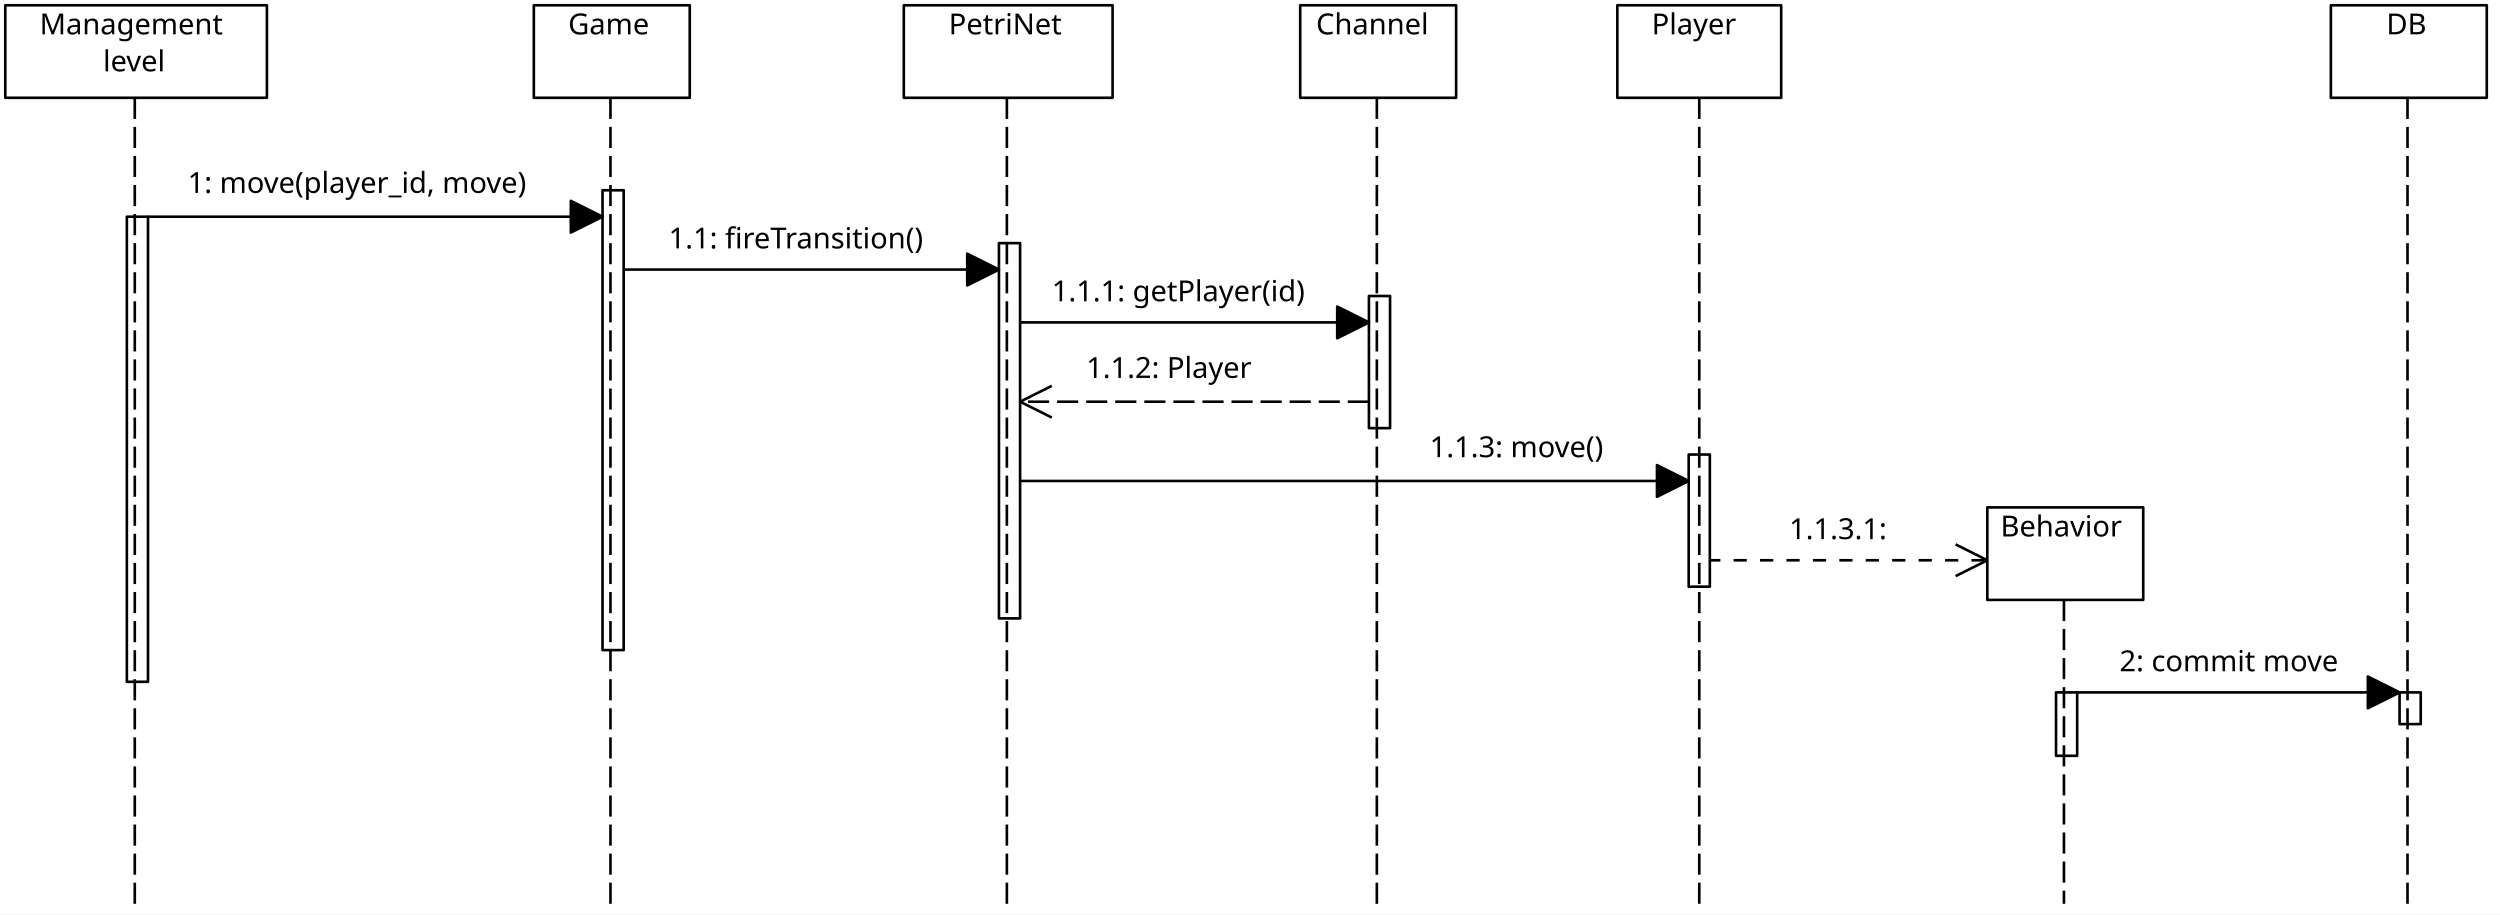
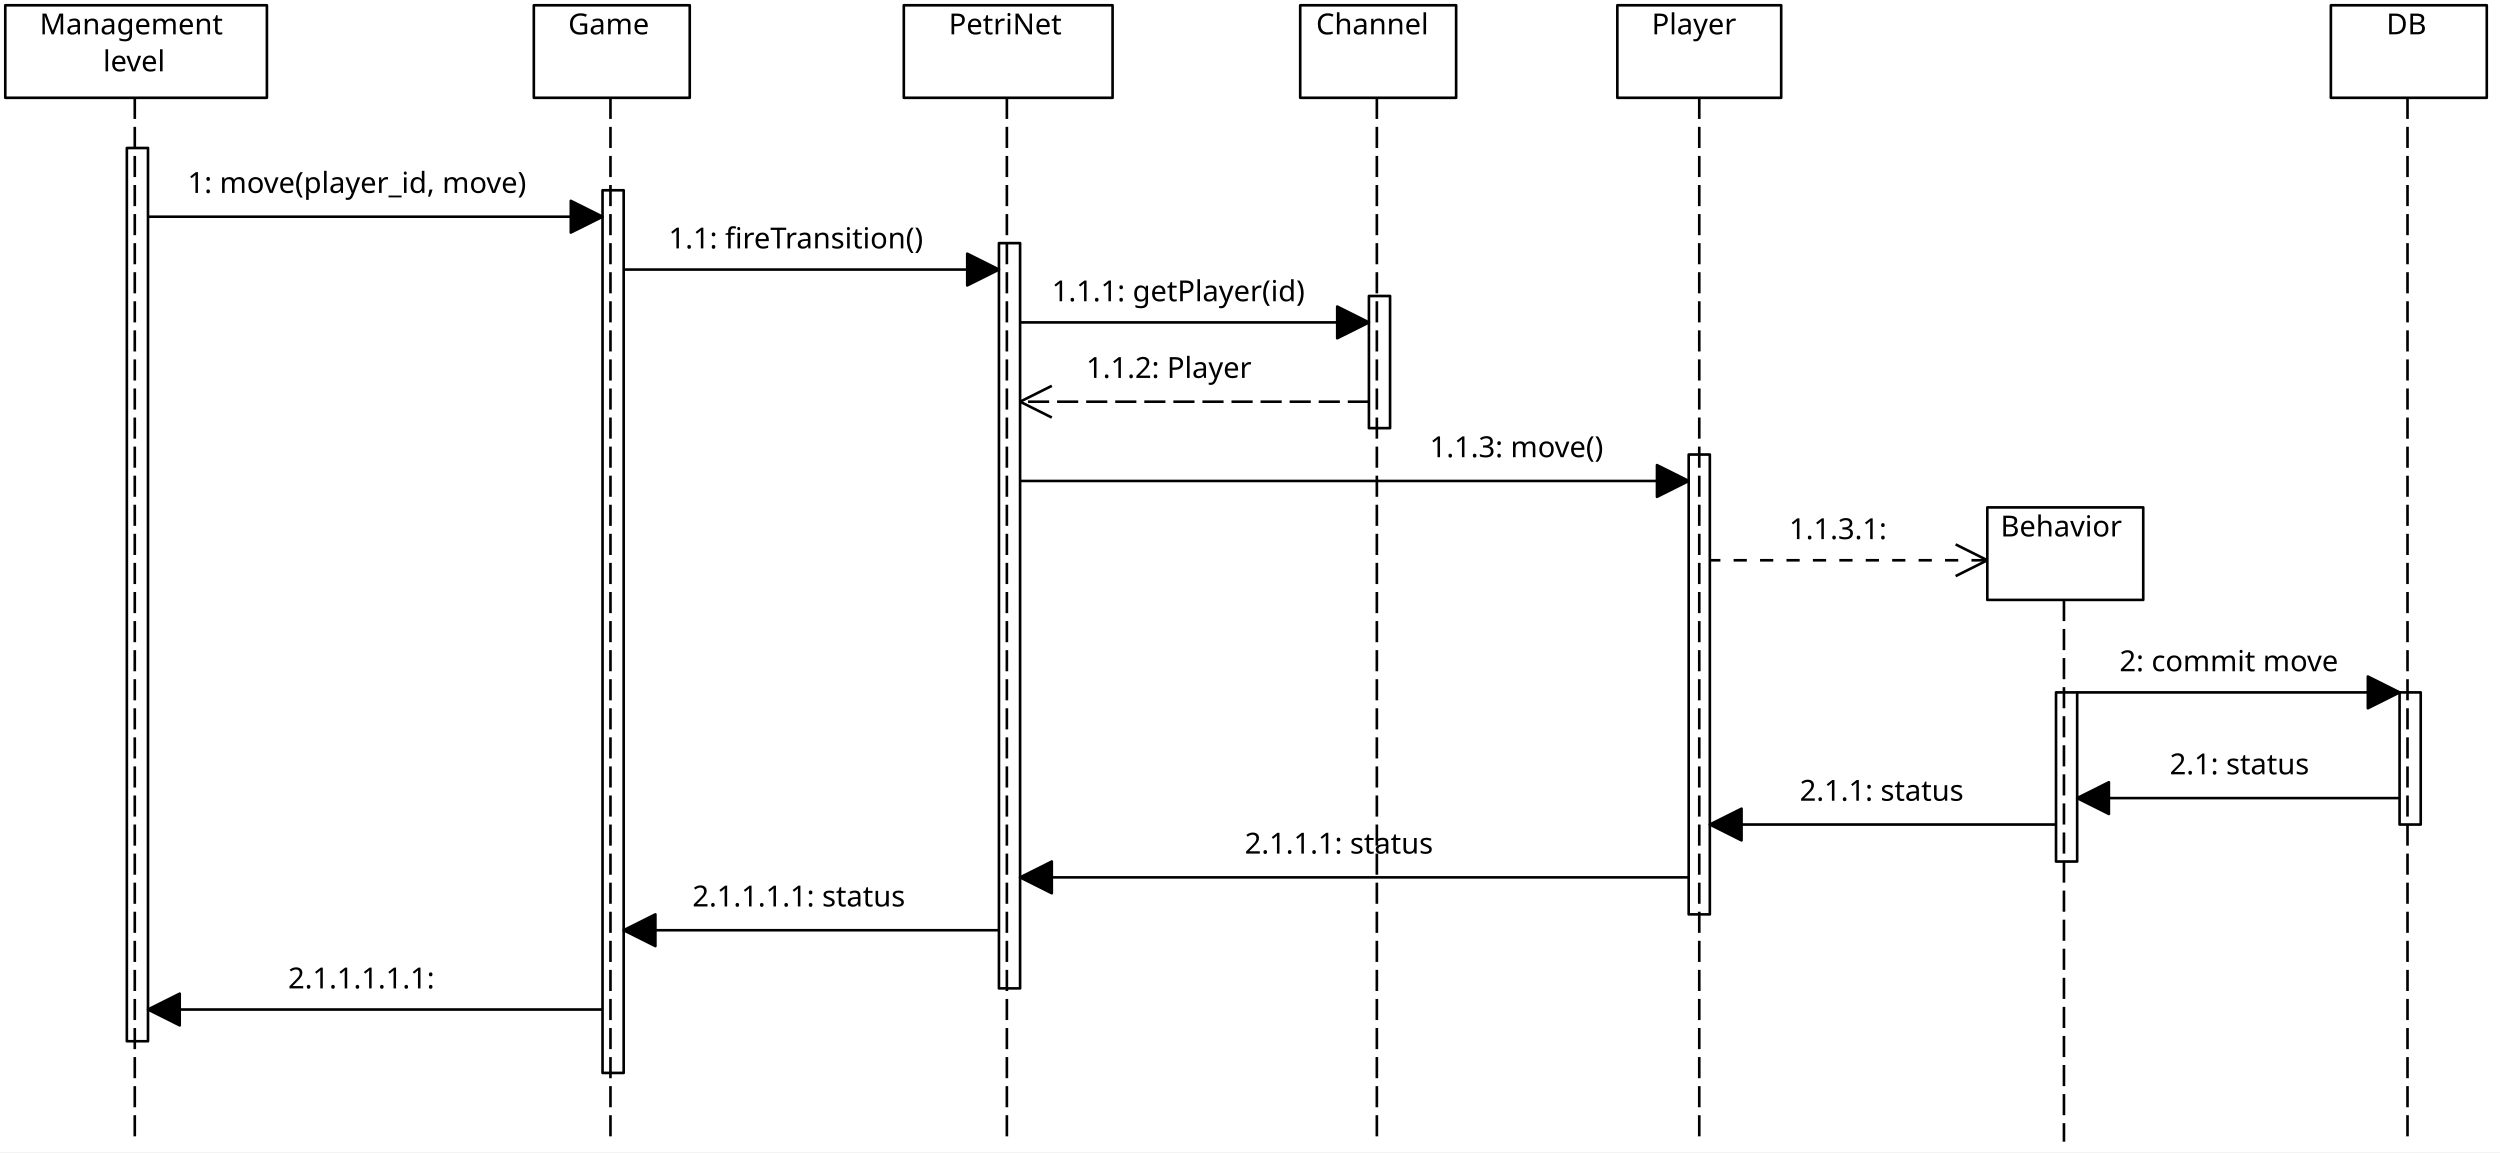
- <svg xmlns="http://www.w3.org/2000/svg" fill-opacity="0" color-rendering="auto" color-interpolation="auto" stroke="rgb(0,0,0)" text-rendering="auto" stroke-linecap="square" width="946" stroke-miterlimit="10" stroke-opacity="0" shape-rendering="auto" fill="rgb(0,0,0)" stroke-dasharray="none" font-weight="normal" stroke-width="1" height="346" font-family="'Dialog'" font-style="normal" stroke-linejoin="miter" font-size="12" stroke-dashoffset="0" image-rendering="auto">
+ <svg xmlns="http://www.w3.org/2000/svg" fill-opacity="0" color-rendering="auto" color-interpolation="auto" stroke="rgb(0,0,0)" text-rendering="auto" stroke-linecap="square" width="946" stroke-miterlimit="10" stroke-opacity="0" shape-rendering="auto" fill="rgb(0,0,0)" stroke-dasharray="none" font-weight="normal" stroke-width="1" height="436" font-family="'Dialog'" font-style="normal" stroke-linejoin="miter" font-size="12" stroke-dashoffset="0" image-rendering="auto">
  <defs id="genericDefs" />
  <g>
    <defs id="defs1">
      <clipPath clipPathUnits="userSpaceOnUse" id="clipPath1">
-         <path d="M-7 -7 L111 -7 L111 351 L-7 351 L-7 -7 Z" />
+         <path d="M-7 -7 L111 -7 L111 441 L-7 441 L-7 -7 Z" />
      </clipPath>
      <clipPath clipPathUnits="userSpaceOnUse" id="clipPath2">
-         <path d="M-7 -7 L71 -7 L71 351 L-7 351 L-7 -7 Z" />
+         <path d="M-7 -7 L71 -7 L71 441 L-7 441 L-7 -7 Z" />
      </clipPath>
      <clipPath clipPathUnits="userSpaceOnUse" id="clipPath3">
-         <path d="M-7 -7 L74 -7 L74 351 L-7 351 L-7 -7 Z" />
+         <path d="M-7 -7 L74 -7 L74 441 L-7 441 L-7 -7 Z" />
      </clipPath>
      <clipPath clipPathUnits="userSpaceOnUse" id="clipPath4">
-         <path d="M-7 -7 L19 -7 L19 187 L-7 187 L-7 -7 Z" />
+         <path d="M-7 -7 L19 -7 L19 349 L-7 349 L-7 -7 Z" />
      </clipPath>
      <clipPath clipPathUnits="userSpaceOnUse" id="clipPath5">
-         <path d="M-7 -7 L19 -7 L19 185 L-7 185 L-7 -7 Z" />
+         <path d="M-7 -7 L19 -7 L19 345 L-7 345 L-7 -7 Z" />
      </clipPath>
      <clipPath clipPathUnits="userSpaceOnUse" id="clipPath6">
-         <path d="M-7 -7 L91 -7 L91 351 L-7 351 L-7 -7 Z" />
+         <path d="M-7 -7 L91 -7 L91 441 L-7 441 L-7 -7 Z" />
      </clipPath>
      <clipPath clipPathUnits="userSpaceOnUse" id="clipPath7">
-         <path d="M-7 -7 L19 -7 L19 153 L-7 153 L-7 -7 Z" />
+         <path d="M-7 -7 L19 -7 L19 293 L-7 293 L-7 -7 Z" />
      </clipPath>
      <clipPath clipPathUnits="userSpaceOnUse" id="clipPath8">
        <path d="M-7 -7 L19 -7 L19 61 L-7 61 L-7 -7 Z" />
      </clipPath>
      <clipPath clipPathUnits="userSpaceOnUse" id="clipPath9">
-         <path d="M-7 -7 L71 -7 L71 161 L-7 161 L-7 -7 Z" />
+         <path d="M-7 -7 L19 -7 L19 185 L-7 185 L-7 -7 Z" />
      </clipPath>
      <clipPath clipPathUnits="userSpaceOnUse" id="clipPath10">
-         <path d="M-7 -7 L19 -7 L19 35 L-7 35 L-7 -7 Z" />
+         <path d="M-7 -7 L71 -7 L71 251 L-7 251 L-7 -7 Z" />
      </clipPath>
      <clipPath clipPathUnits="userSpaceOnUse" id="clipPath11">
-         <path d="M-7 -7 L19 -7 L19 23 L-7 23 L-7 -7 Z" />
+         <path d="M-7 -7 L19 -7 L19 75 L-7 75 L-7 -7 Z" />
      </clipPath>
      <clipPath clipPathUnits="userSpaceOnUse" id="clipPath12">
        <path d="M-60 -14 L120 -14 L120 28 L-60 28 L-60 -14 Z" />
      </clipPath>
      <clipPath clipPathUnits="userSpaceOnUse" id="clipPath13">
        <path d="M-63 -14 L126 -14 L126 28 L-63 28 L-63 -14 Z" />
      </clipPath>
      <clipPath clipPathUnits="userSpaceOnUse" id="clipPath14">
+         <path d="M-100 -28 L200 -28 L200 56 L-100 56 L-100 -28 Z" />
+       </clipPath>
+       <clipPath clipPathUnits="userSpaceOnUse" id="clipPath15">
        <path d="M-80 -14 L160 -14 L160 28 L-80 28 L-80 -14 Z" />
      </clipPath>
-       <clipPath clipPathUnits="userSpaceOnUse" id="clipPath15">
-         <path d="M-100 -28 L200 -28 L200 56 L-100 56 L-100 -28 Z" />
-       </clipPath>
      <clipPath clipPathUnits="userSpaceOnUse" id="clipPath16">
+         <path d="M0 0 L246 0 L246 104 L0 104 L0 0 Z" />
+       </clipPath>
+       <clipPath clipPathUnits="userSpaceOnUse" id="clipPath17">
        <path d="M0 0 L276 0 L276 104 L0 104 L0 0 Z" />
      </clipPath>
-       <clipPath clipPathUnits="userSpaceOnUse" id="clipPath17">
-         <path d="M0 0 L246 0 L246 104 L0 104 L0 0 Z" />
-       </clipPath>
      <clipPath clipPathUnits="userSpaceOnUse" id="clipPath18">
+         <path d="M0 0 L235 0 L235 104 L0 104 L0 0 Z" />
+       </clipPath>
+       <clipPath clipPathUnits="userSpaceOnUse" id="clipPath19">
+         <path d="M0 0 L226 0 L226 104 L0 104 L0 0 Z" />
+       </clipPath>
+       <clipPath clipPathUnits="userSpaceOnUse" id="clipPath20">
+         <path d="M0 0 L357 0 L357 104 L0 104 L0 0 Z" />
+       </clipPath>
+       <clipPath clipPathUnits="userSpaceOnUse" id="clipPath21">
        <path d="M0 0 L236 0 L236 104 L0 104 L0 0 Z" />
      </clipPath>
-       <clipPath clipPathUnits="userSpaceOnUse" id="clipPath19">
-         <path d="M0 0 L357 0 L357 104 L0 104 L0 0 Z" />
-       </clipPath>
-       <clipPath clipPathUnits="userSpaceOnUse" id="clipPath20">
+       <clipPath clipPathUnits="userSpaceOnUse" id="clipPath22">
        <path d="M0 0 L209 0 L209 104 L0 104 L0 0 Z" />
      </clipPath>
-       <clipPath clipPathUnits="userSpaceOnUse" id="clipPath21">
-         <path d="M0 0 L226 0 L226 104 L0 104 L0 0 Z" />
-       </clipPath>
-       <clipPath clipPathUnits="userSpaceOnUse" id="clipPath22">
+       <clipPath clipPathUnits="userSpaceOnUse" id="clipPath23">
        <path d="M-110 -14 L220 -14 L220 28 L-110 28 L-110 -14 Z" />
      </clipPath>
-       <clipPath clipPathUnits="userSpaceOnUse" id="clipPath23">
+       <clipPath clipPathUnits="userSpaceOnUse" id="clipPath24">
        <path d="M-66 -14 L132 -14 L132 28 L-66 28 L-66 -14 Z" />
      </clipPath>
-       <clipPath clipPathUnits="userSpaceOnUse" id="clipPath24">
+       <clipPath clipPathUnits="userSpaceOnUse" id="clipPath25">
        <path d="M-94 -14 L188 -14 L188 28 L-94 28 L-94 -14 Z" />
      </clipPath>
-       <clipPath clipPathUnits="userSpaceOnUse" id="clipPath25">
+       <clipPath clipPathUnits="userSpaceOnUse" id="clipPath26">
        <path d="M-90 -14 L180 -14 L180 28 L-90 28 L-90 -14 Z" />
      </clipPath>
-       <clipPath clipPathUnits="userSpaceOnUse" id="clipPath26">
+       <clipPath clipPathUnits="userSpaceOnUse" id="clipPath27">
        <path d="M-126 -14 L252 -14 L252 28 L-126 28 L-126 -14 Z" />
      </clipPath>
-       <clipPath clipPathUnits="userSpaceOnUse" id="clipPath27">
+       <clipPath clipPathUnits="userSpaceOnUse" id="clipPath28">
        <path d="M-162 -14 L324 -14 L324 28 L-162 28 L-162 -14 Z" />
+       </clipPath>
+       <clipPath clipPathUnits="userSpaceOnUse" id="clipPath29">
+         <path d="M-100 -14 L200 -14 L200 28 L-100 28 L-100 -14 Z" />
+       </clipPath>
+       <clipPath clipPathUnits="userSpaceOnUse" id="clipPath30">
+         <path d="M-78 -14 L156 -14 L156 28 L-78 28 L-78 -14 Z" />
+       </clipPath>
+       <clipPath clipPathUnits="userSpaceOnUse" id="clipPath31">
+         <path d="M-89 -14 L178 -14 L178 28 L-89 28 L-89 -14 Z" />
+       </clipPath>
+       <clipPath clipPathUnits="userSpaceOnUse" id="clipPath32">
+         <path d="M-87 -14 L174 -14 L174 28 L-87 28 L-87 -14 Z" />
      </clipPath>
    </defs>
    <g fill="white" text-rendering="geometricPrecision" fill-opacity="1" stroke-opacity="1" stroke="white">
-       <rect x="0" width="946" height="346" y="0" stroke="none" />
+       <rect x="0" width="946" height="436" y="0" stroke="none" />
    </g>
    <g font-size="11" stroke-linecap="butt" transform="translate(2,2)" fill-opacity="1" fill="black" text-rendering="geometricPrecision" font-family="sans-serif" stroke-linejoin="round" stroke="black" stroke-opacity="1" stroke-miterlimit="0">
      <rect fill="none" x="0" width="99" height="35" y="0" clip-path="url(#clipPath1)" />
-       <line clip-path="url(#clipPath1)" fill="none" x1="49" x2="49" y1="35" stroke-linejoin="bevel" y2="340" stroke-dasharray="8,3" />
+       <line clip-path="url(#clipPath1)" fill="none" x1="49" x2="49" y1="35" stroke-linejoin="bevel" y2="430" stroke-dasharray="8,3" />
    </g>
    <g font-size="11" stroke-linecap="butt" transform="translate(202,2)" fill-opacity="1" fill="black" text-rendering="geometricPrecision" font-family="sans-serif" stroke-linejoin="round" stroke="black" stroke-opacity="1" stroke-miterlimit="0">
      <rect fill="none" x="0" width="59" height="35" y="0" clip-path="url(#clipPath2)" />
-       <line clip-path="url(#clipPath2)" fill="none" x1="29" x2="29" y1="35" stroke-linejoin="bevel" y2="340" stroke-dasharray="8,3" />
+       <line clip-path="url(#clipPath2)" fill="none" x1="29" x2="29" y1="35" stroke-linejoin="bevel" y2="430" stroke-dasharray="8,3" />
    </g>
    <g font-size="11" stroke-linecap="butt" transform="translate(612,2)" fill-opacity="1" fill="black" text-rendering="geometricPrecision" font-family="sans-serif" stroke-linejoin="round" stroke="black" stroke-opacity="1" stroke-miterlimit="0">
      <rect fill="none" x="0" width="62" height="35" y="0" clip-path="url(#clipPath3)" />
-       <line clip-path="url(#clipPath3)" fill="none" x1="31" x2="31" y1="35" stroke-linejoin="bevel" y2="340" stroke-dasharray="8,3" />
-     </g>
-     <g font-size="11" stroke-linecap="butt" transform="translate(48,82)" fill-opacity="1" fill="black" text-rendering="geometricPrecision" font-family="sans-serif" stroke-linejoin="round" stroke="black" stroke-opacity="1" stroke-miterlimit="0">
-       <rect fill="none" x="0" width="8" height="176" y="0" clip-path="url(#clipPath4)" />
+       <line clip-path="url(#clipPath3)" fill="none" x1="31" x2="31" y1="35" stroke-linejoin="bevel" y2="430" stroke-dasharray="8,3" />
+     </g>
+     <g font-size="11" stroke-linecap="butt" transform="translate(48,56)" fill-opacity="1" fill="black" text-rendering="geometricPrecision" font-family="sans-serif" stroke-linejoin="round" stroke="black" stroke-opacity="1" stroke-miterlimit="0">
+       <rect fill="none" x="0" width="8" height="338" y="0" clip-path="url(#clipPath4)" />
    </g>
    <g font-size="11" stroke-linecap="butt" transform="translate(228,72)" fill-opacity="1" fill="black" text-rendering="geometricPrecision" font-family="sans-serif" stroke-linejoin="round" stroke="black" stroke-opacity="1" stroke-miterlimit="0">
-       <rect fill="none" x="0" width="8" height="174" y="0" clip-path="url(#clipPath5)" />
+       <rect fill="none" x="0" width="8" height="334" y="0" clip-path="url(#clipPath5)" />
    </g>
    <g font-size="11" stroke-linecap="butt" transform="translate(342,2)" fill-opacity="1" fill="black" text-rendering="geometricPrecision" font-family="sans-serif" stroke-linejoin="round" stroke="black" stroke-opacity="1" stroke-miterlimit="0">
      <rect fill="none" x="0" width="79" height="35" y="0" clip-path="url(#clipPath6)" />
-       <line clip-path="url(#clipPath6)" fill="none" x1="39" x2="39" y1="35" stroke-linejoin="bevel" y2="340" stroke-dasharray="8,3" />
+       <line clip-path="url(#clipPath6)" fill="none" x1="39" x2="39" y1="35" stroke-linejoin="bevel" y2="430" stroke-dasharray="8,3" />
    </g>
    <g font-size="11" stroke-linecap="butt" transform="translate(492,2)" fill-opacity="1" fill="black" text-rendering="geometricPrecision" font-family="sans-serif" stroke-linejoin="round" stroke="black" stroke-opacity="1" stroke-miterlimit="0">
      <rect fill="none" x="0" width="59" height="35" y="0" clip-path="url(#clipPath2)" />
-       <line clip-path="url(#clipPath2)" fill="none" x1="29" x2="29" y1="35" stroke-linejoin="bevel" y2="340" stroke-dasharray="8,3" />
+       <line clip-path="url(#clipPath2)" fill="none" x1="29" x2="29" y1="35" stroke-linejoin="bevel" y2="430" stroke-dasharray="8,3" />
    </g>
    <g font-size="11" stroke-linecap="butt" transform="translate(378,92)" fill-opacity="1" fill="black" text-rendering="geometricPrecision" font-family="sans-serif" stroke-linejoin="round" stroke="black" stroke-opacity="1" stroke-miterlimit="0">
-       <rect fill="none" x="0" width="8" height="142" y="0" clip-path="url(#clipPath7)" />
+       <rect fill="none" x="0" width="8" height="282" y="0" clip-path="url(#clipPath7)" />
    </g>
    <g font-size="11" stroke-linecap="butt" transform="translate(518,112)" fill-opacity="1" fill="black" text-rendering="geometricPrecision" font-family="sans-serif" stroke-linejoin="round" stroke="black" stroke-opacity="1" stroke-miterlimit="0">
      <rect fill="none" x="0" width="8" height="50" y="0" clip-path="url(#clipPath8)" />
    </g>
    <g font-size="11" stroke-linecap="butt" transform="translate(639,172)" fill-opacity="1" fill="black" text-rendering="geometricPrecision" font-family="sans-serif" stroke-linejoin="round" stroke="black" stroke-opacity="1" stroke-miterlimit="0">
-       <rect fill="none" x="0" width="8" height="50" y="0" clip-path="url(#clipPath8)" />
+       <rect fill="none" x="0" width="8" height="174" y="0" clip-path="url(#clipPath9)" />
    </g>
    <g font-size="11" stroke-linecap="butt" transform="translate(882,2)" fill-opacity="1" fill="black" text-rendering="geometricPrecision" font-family="sans-serif" stroke-linejoin="round" stroke="black" stroke-opacity="1" stroke-miterlimit="0">
      <rect fill="none" x="0" width="59" height="35" y="0" clip-path="url(#clipPath2)" />
-       <line clip-path="url(#clipPath2)" fill="none" x1="29" x2="29" y1="35" stroke-linejoin="bevel" y2="340" stroke-dasharray="8,3" />
+       <line clip-path="url(#clipPath2)" fill="none" x1="29" x2="29" y1="35" stroke-linejoin="bevel" y2="430" stroke-dasharray="8,3" />
    </g>
    <g font-size="11" stroke-linecap="butt" transform="translate(752,192)" fill-opacity="1" fill="black" text-rendering="geometricPrecision" font-family="sans-serif" stroke-linejoin="round" stroke="black" stroke-opacity="1" stroke-miterlimit="0">
-       <rect fill="none" x="0" width="59" height="35" y="0" clip-path="url(#clipPath9)" />
-       <line clip-path="url(#clipPath9)" fill="none" x1="29" x2="29" y1="35" stroke-linejoin="bevel" y2="150" stroke-dasharray="8,3" />
+       <rect fill="none" x="0" width="59" height="35" y="0" clip-path="url(#clipPath10)" />
+       <line clip-path="url(#clipPath10)" fill="none" x1="29" x2="29" y1="35" stroke-linejoin="bevel" y2="240" stroke-dasharray="8,3" />
    </g>
    <g font-size="11" stroke-linecap="butt" transform="translate(778,262)" fill-opacity="1" fill="black" text-rendering="geometricPrecision" font-family="sans-serif" stroke-linejoin="round" stroke="black" stroke-opacity="1" stroke-miterlimit="0">
-       <rect fill="none" x="0" width="8" height="24" y="0" clip-path="url(#clipPath10)" />
+       <rect fill="none" x="0" width="8" height="64" y="0" clip-path="url(#clipPath11)" />
    </g>
    <g font-size="11" stroke-linecap="butt" transform="translate(908,262)" fill-opacity="1" fill="black" text-rendering="geometricPrecision" font-family="sans-serif" stroke-linejoin="round" stroke="black" stroke-opacity="1" stroke-miterlimit="0">
-       <rect fill="none" x="0" width="8" height="12" y="0" clip-path="url(#clipPath11)" />
+       <rect fill="none" x="0" width="8" height="50" y="0" clip-path="url(#clipPath8)" />
+     </g>
+     <g font-size="11" transform="translate(492,2)" fill-opacity="1" fill="black" text-rendering="geometricPrecision" font-family="sans-serif" stroke="black" stroke-opacity="1">
+       <text x="6" xml:space="preserve" y="11" clip-path="url(#clipPath12)" stroke="none">Channel</text>
+     </g>
+     <g font-size="11" transform="translate(612,2)" fill-opacity="1" fill="black" text-rendering="geometricPrecision" font-family="sans-serif" stroke="black" stroke-opacity="1">
+       <text x="13" xml:space="preserve" y="11" clip-path="url(#clipPath13)" stroke="none">Player</text>
    </g>
    <g font-size="11" transform="translate(882,2)" fill-opacity="1" fill="black" text-rendering="geometricPrecision" font-family="sans-serif" stroke="black" stroke-opacity="1">
      <text x="21" xml:space="preserve" y="11" clip-path="url(#clipPath12)" stroke="none">DB</text>
    </g>
    <g font-size="11" transform="translate(752,192)" fill-opacity="1" fill="black" text-rendering="geometricPrecision" font-family="sans-serif" stroke="black" stroke-opacity="1">
      <text x="5" xml:space="preserve" y="11" clip-path="url(#clipPath12)" stroke="none">Behavior</text>
    </g>
-     <g font-size="11" transform="translate(612,2)" fill-opacity="1" fill="black" text-rendering="geometricPrecision" font-family="sans-serif" stroke="black" stroke-opacity="1">
-       <text x="13" xml:space="preserve" y="11" clip-path="url(#clipPath13)" stroke="none">Player</text>
-     </g>
-     <g font-size="11" transform="translate(492,2)" fill-opacity="1" fill="black" text-rendering="geometricPrecision" font-family="sans-serif" stroke="black" stroke-opacity="1">
-       <text x="6" xml:space="preserve" y="11" clip-path="url(#clipPath12)" stroke="none">Channel</text>
-     </g>
-     <g font-size="11" transform="translate(342,2)" fill-opacity="1" fill="black" text-rendering="geometricPrecision" font-family="sans-serif" stroke="black" stroke-opacity="1">
-       <text x="17" xml:space="preserve" y="11" clip-path="url(#clipPath14)" stroke="none">PetriNet</text>
+     <g font-size="11" transform="translate(2,2)" fill-opacity="1" fill="black" text-rendering="geometricPrecision" font-family="sans-serif" stroke="black" stroke-opacity="1">
+       <text x="13" xml:space="preserve" y="11" clip-path="url(#clipPath14)" stroke="none">Management</text>
+       <text x="37" xml:space="preserve" y="25" clip-path="url(#clipPath14)" stroke="none">level</text>
    </g>
    <g font-size="11" transform="translate(202,2)" fill-opacity="1" fill="black" text-rendering="geometricPrecision" font-family="sans-serif" stroke="black" stroke-opacity="1">
      <text x="13" xml:space="preserve" y="11" clip-path="url(#clipPath12)" stroke="none">Game</text>
    </g>
-     <g font-size="11" transform="translate(2,2)" fill-opacity="1" fill="black" text-rendering="geometricPrecision" font-family="sans-serif" stroke="black" stroke-opacity="1">
-       <text x="13" xml:space="preserve" y="11" clip-path="url(#clipPath15)" stroke="none">Management</text>
-       <text x="37" xml:space="preserve" y="25" clip-path="url(#clipPath15)" stroke="none">level</text>
+     <g font-size="11" transform="translate(342,2)" fill-opacity="1" fill="black" text-rendering="geometricPrecision" font-family="sans-serif" stroke="black" stroke-opacity="1">
+       <text x="17" xml:space="preserve" y="11" clip-path="url(#clipPath15)" stroke="none">PetriNet</text>
+     </g>
+     <g font-size="11" stroke-linecap="butt" transform="translate(186,302)" fill-opacity="1" fill="black" text-rendering="geometricPrecision" font-family="sans-serif" stroke-linejoin="round" stroke="black" stroke-opacity="1">
+       <line y2="50" fill="none" x1="192" clip-path="url(#clipPath16)" x2="50" y1="50" />
+       <polygon points=" 50 50 62 56 62 44" clip-path="url(#clipPath16)" stroke="none" />
+       <polygon fill="none" points=" 50 50 62 56 62 44" clip-path="url(#clipPath16)" />
+     </g>
+     <g font-size="11" stroke-linecap="butt" transform="translate(6,332)" fill-opacity="1" fill="black" text-rendering="geometricPrecision" font-family="sans-serif" stroke-linejoin="round" stroke="black" stroke-opacity="1">
+       <line y2="50" fill="none" x1="222" clip-path="url(#clipPath17)" x2="50" y1="50" />
+       <polygon points=" 50 50 62 56 62 44" clip-path="url(#clipPath17)" stroke="none" />
+       <polygon fill="none" points=" 50 50 62 56 62 44" clip-path="url(#clipPath17)" />
+     </g>
+     <g font-size="11" stroke-linecap="butt" transform="translate(597,262)" fill-opacity="1" fill="black" text-rendering="geometricPrecision" font-family="sans-serif" stroke-linejoin="round" stroke="black" stroke-opacity="1">
+       <line y2="50" fill="none" x1="181" clip-path="url(#clipPath18)" x2="50" y1="50" />
+       <polygon points=" 50 50 62 56 62 44" clip-path="url(#clipPath18)" stroke="none" />
+       <polygon fill="none" points=" 50 50 62 56 62 44" clip-path="url(#clipPath18)" />
+     </g>
+     <g font-size="11" stroke-linecap="butt" transform="translate(736,252)" fill-opacity="1" fill="black" text-rendering="geometricPrecision" font-family="sans-serif" stroke-linejoin="round" stroke="black" stroke-opacity="1">
+       <line y2="50" fill="none" x1="172" clip-path="url(#clipPath19)" x2="50" y1="50" />
+       <polygon points=" 50 50 62 56 62 44" clip-path="url(#clipPath19)" stroke="none" />
+       <polygon fill="none" points=" 50 50 62 56 62 44" clip-path="url(#clipPath19)" />
+     </g>
+     <g font-size="11" stroke-linecap="butt" transform="translate(336,282)" fill-opacity="1" fill="black" text-rendering="geometricPrecision" font-family="sans-serif" stroke-linejoin="round" stroke="black" stroke-opacity="1">
+       <line y2="50" fill="none" x1="303" clip-path="url(#clipPath20)" x2="50" y1="50" />
+       <polygon points=" 50 50 62 56 62 44" clip-path="url(#clipPath20)" stroke="none" />
+       <polygon fill="none" points=" 50 50 62 56 62 44" clip-path="url(#clipPath20)" />
    </g>
    <g font-size="11" stroke-linecap="butt" transform="translate(6,32)" fill-opacity="1" fill="black" text-rendering="geometricPrecision" font-family="sans-serif" stroke-linejoin="round" stroke="black" stroke-opacity="1">
-       <line y2="50" fill="none" x1="50" clip-path="url(#clipPath16)" x2="222" y1="50" />
-       <polygon points=" 222 50 210 44 210 56" clip-path="url(#clipPath16)" stroke="none" />
-       <polygon fill="none" points=" 222 50 210 44 210 56" clip-path="url(#clipPath16)" />
+       <line y2="50" fill="none" x1="50" clip-path="url(#clipPath17)" x2="222" y1="50" />
+       <polygon points=" 222 50 210 44 210 56" clip-path="url(#clipPath17)" stroke="none" />
+       <polygon fill="none" points=" 222 50 210 44 210 56" clip-path="url(#clipPath17)" />
    </g>
    <g font-size="11" stroke-linecap="butt" transform="translate(186,52)" fill-opacity="1" fill="black" text-rendering="geometricPrecision" font-family="sans-serif" stroke-linejoin="round" stroke="black" stroke-opacity="1">
-       <line y2="50" fill="none" x1="50" clip-path="url(#clipPath17)" x2="192" y1="50" />
-       <polygon points=" 192 50 180 44 180 56" clip-path="url(#clipPath17)" stroke="none" />
-       <polygon fill="none" points=" 192 50 180 44 180 56" clip-path="url(#clipPath17)" />
+       <line y2="50" fill="none" x1="50" clip-path="url(#clipPath16)" x2="192" y1="50" />
+       <polygon points=" 192 50 180 44 180 56" clip-path="url(#clipPath16)" stroke="none" />
+       <polygon fill="none" points=" 192 50 180 44 180 56" clip-path="url(#clipPath16)" />
    </g>
    <g font-size="11" stroke-linecap="butt" transform="translate(336,72)" fill-opacity="1" fill="black" text-rendering="geometricPrecision" font-family="sans-serif" stroke-linejoin="round" stroke="black" stroke-opacity="1">
-       <line y2="50" fill="none" x1="50" clip-path="url(#clipPath18)" x2="182" y1="50" />
-       <polygon points=" 182 50 170 44 170 56" clip-path="url(#clipPath18)" stroke="none" />
-       <polygon fill="none" points=" 182 50 170 44 170 56" clip-path="url(#clipPath18)" />
+       <line y2="50" fill="none" x1="50" clip-path="url(#clipPath21)" x2="182" y1="50" />
+       <polygon points=" 182 50 170 44 170 56" clip-path="url(#clipPath21)" stroke="none" />
+       <polygon fill="none" points=" 182 50 170 44 170 56" clip-path="url(#clipPath21)" />
    </g>
    <g font-size="11" stroke-linecap="butt" transform="translate(336,102)" fill-opacity="1" fill="black" text-rendering="geometricPrecision" font-family="sans-serif" stroke-linejoin="round" stroke-dasharray="8,3" stroke="black" stroke-opacity="1" stroke-miterlimit="0">
-       <line y2="50" fill="none" x1="182" clip-path="url(#clipPath18)" x2="50" y1="50" />
-       <line clip-path="url(#clipPath18)" fill="none" x1="50" x2="62" y1="50" y2="56" stroke-dasharray="none" stroke-miterlimit="10" />
-       <line clip-path="url(#clipPath18)" fill="none" x1="50" x2="62" y1="50" y2="44" stroke-dasharray="none" stroke-miterlimit="10" />
+       <line y2="50" fill="none" x1="182" clip-path="url(#clipPath21)" x2="50" y1="50" />
+       <line clip-path="url(#clipPath21)" fill="none" x1="50" x2="62" y1="50" y2="56" stroke-dasharray="none" stroke-miterlimit="10" />
+       <line clip-path="url(#clipPath21)" fill="none" x1="50" x2="62" y1="50" y2="44" stroke-dasharray="none" stroke-miterlimit="10" />
    </g>
    <g font-size="11" stroke-linecap="butt" transform="translate(336,132)" fill-opacity="1" fill="black" text-rendering="geometricPrecision" font-family="sans-serif" stroke-linejoin="round" stroke="black" stroke-opacity="1">
-       <line y2="50" fill="none" x1="50" clip-path="url(#clipPath19)" x2="303" y1="50" />
-       <polygon points=" 303 50 291 44 291 56" clip-path="url(#clipPath19)" stroke="none" />
-       <polygon fill="none" points=" 303 50 291 44 291 56" clip-path="url(#clipPath19)" />
+       <line y2="50" fill="none" x1="50" clip-path="url(#clipPath20)" x2="303" y1="50" />
+       <polygon points=" 303 50 291 44 291 56" clip-path="url(#clipPath20)" stroke="none" />
+       <polygon fill="none" points=" 303 50 291 44 291 56" clip-path="url(#clipPath20)" />
    </g>
    <g font-size="11" stroke-linecap="butt" transform="translate(597,162)" stroke-dashoffset="1" fill-opacity="1" fill="black" text-rendering="geometricPrecision" font-family="sans-serif" stroke-linejoin="round" stroke-dasharray="5" stroke="black" stroke-opacity="1">
-       <line y2="50" fill="none" x1="50" clip-path="url(#clipPath20)" x2="155" y1="50" />
-       <line stroke-dashoffset="0" clip-path="url(#clipPath20)" fill="none" x1="155" x2="143" y1="50" y2="44" stroke-dasharray="none" />
-       <line stroke-dashoffset="0" clip-path="url(#clipPath20)" fill="none" x1="155" x2="143" y1="50" y2="56" stroke-dasharray="none" />
+       <line y2="50" fill="none" x1="50" clip-path="url(#clipPath22)" x2="155" y1="50" />
+       <line stroke-dashoffset="0" clip-path="url(#clipPath22)" fill="none" x1="155" x2="143" y1="50" y2="44" stroke-dasharray="none" />
+       <line stroke-dashoffset="0" clip-path="url(#clipPath22)" fill="none" x1="155" x2="143" y1="50" y2="56" stroke-dasharray="none" />
    </g>
    <g font-size="11" stroke-linecap="butt" transform="translate(736,212)" fill-opacity="1" fill="black" text-rendering="geometricPrecision" font-family="sans-serif" stroke-linejoin="round" stroke="black" stroke-opacity="1">
-       <line y2="50" fill="none" x1="50" clip-path="url(#clipPath21)" x2="172" y1="50" />
-       <polygon points=" 172 50 160 44 160 56" clip-path="url(#clipPath21)" stroke="none" />
-       <polygon fill="none" points=" 172 50 160 44 160 56" clip-path="url(#clipPath21)" />
+       <line y2="50" fill="none" x1="50" clip-path="url(#clipPath19)" x2="172" y1="50" />
+       <polygon points=" 172 50 160 44 160 56" clip-path="url(#clipPath19)" stroke="none" />
+       <polygon fill="none" points=" 172 50 160 44 160 56" clip-path="url(#clipPath19)" />
    </g>
    <g font-size="11" transform="translate(792,243)" fill-opacity="1" fill="black" text-rendering="geometricPrecision" font-family="sans-serif" stroke="black" stroke-opacity="1">
-       <text x="10" xml:space="preserve" y="11" clip-path="url(#clipPath22)" stroke="none">2: commit move</text>
+       <text x="10" xml:space="preserve" y="11" clip-path="url(#clipPath23)" stroke="none">2: commit move</text>
    </g>
    <g font-size="11" transform="translate(666,193)" fill-opacity="1" fill="black" text-rendering="geometricPrecision" font-family="sans-serif" stroke="black" stroke-opacity="1">
-       <text x="11" xml:space="preserve" y="11" clip-path="url(#clipPath23)" stroke="none">1.1.3.1:</text>
+       <text x="11" xml:space="preserve" y="11" clip-path="url(#clipPath24)" stroke="none">1.1.3.1:</text>
    </g>
    <g font-size="11" transform="translate(532,162)" fill-opacity="1" fill="black" text-rendering="geometricPrecision" font-family="sans-serif" stroke="black" stroke-opacity="1">
-       <text x="9" xml:space="preserve" y="11" clip-path="url(#clipPath24)" stroke="none">1.1.3: move()</text>
+       <text x="9" xml:space="preserve" y="11" clip-path="url(#clipPath25)" stroke="none">1.1.3: move()</text>
    </g>
    <g font-size="11" transform="translate(402,132)" fill-opacity="1" fill="black" text-rendering="geometricPrecision" font-family="sans-serif" stroke="black" stroke-opacity="1">
-       <text x="9" xml:space="preserve" y="11" clip-path="url(#clipPath25)" stroke="none">1.1.2: Player</text>
+       <text x="9" xml:space="preserve" y="11" clip-path="url(#clipPath26)" stroke="none">1.1.2: Player</text>
    </g>
    <g font-size="11" transform="translate(389,103)" fill-opacity="1" fill="black" text-rendering="geometricPrecision" font-family="sans-serif" stroke="black" stroke-opacity="1">
-       <text x="9" xml:space="preserve" y="11" clip-path="url(#clipPath26)" stroke="none">1.1.1: getPlayer(id)</text>
+       <text x="9" xml:space="preserve" y="11" clip-path="url(#clipPath27)" stroke="none">1.1.1: getPlayer(id)</text>
    </g>
    <g font-size="11" transform="translate(244,83)" fill-opacity="1" fill="black" text-rendering="geometricPrecision" font-family="sans-serif" stroke="black" stroke-opacity="1">
-       <text x="9" xml:space="preserve" y="11" clip-path="url(#clipPath26)" stroke="none">1.1: fireTransition()</text>
+       <text x="9" xml:space="preserve" y="11" clip-path="url(#clipPath27)" stroke="none">1.1: fireTransition()</text>
    </g>
    <g font-size="11" transform="translate(62,62)" fill-opacity="1" fill="black" text-rendering="geometricPrecision" font-family="sans-serif" stroke="black" stroke-opacity="1">
-       <text x="9" xml:space="preserve" y="11" clip-path="url(#clipPath27)" stroke="none">1: move(player_id, move)</text>
-     </g>
-     <g font-size="10" transform="rotate(-45) translate(-245.077,0)" fill-opacity="1" fill="rgb(120,120,120)" text-rendering="geometricPrecision" stroke="rgb(120,120,120)" stroke-opacity="1">
+       <text x="9" xml:space="preserve" y="11" clip-path="url(#clipPath28)" stroke="none">1: move(player_id, move)</text>
+     </g>
+     <g font-size="11" transform="translate(462,312)" fill-opacity="1" fill="black" text-rendering="geometricPrecision" font-family="sans-serif" stroke="black" stroke-opacity="1">
+       <text x="9" xml:space="preserve" y="11" clip-path="url(#clipPath29)" stroke="none">2.1.1.1: status</text>
+     </g>
+     <g font-size="11" transform="translate(812,282)" fill-opacity="1" fill="black" text-rendering="geometricPrecision" font-family="sans-serif" stroke="black" stroke-opacity="1">
+       <text x="9" xml:space="preserve" y="11" clip-path="url(#clipPath30)" stroke="none">2.1: status</text>
+     </g>
+     <g font-size="11" transform="translate(671,292)" fill-opacity="1" fill="black" text-rendering="geometricPrecision" font-family="sans-serif" stroke="black" stroke-opacity="1">
+       <text x="10" xml:space="preserve" y="11" clip-path="url(#clipPath31)" stroke="none">2.1.1: status</text>
+     </g>
+     <g font-size="11" transform="translate(98,363)" fill-opacity="1" fill="black" text-rendering="geometricPrecision" font-family="sans-serif" stroke="black" stroke-opacity="1">
+       <text x="11" xml:space="preserve" y="11" clip-path="url(#clipPath32)" stroke="none">2.1.1.1.1.1:</text>
+     </g>
+     <g font-size="11" transform="translate(252,332)" fill-opacity="1" fill="black" text-rendering="geometricPrecision" font-family="sans-serif" stroke="black" stroke-opacity="1">
+       <text x="10" xml:space="preserve" y="11" clip-path="url(#clipPath23)" stroke="none">2.1.1.1.1: status</text>
+     </g>
+     <g font-size="10" transform="rotate(-45) translate(-309.077,0)" fill-opacity="1" fill="rgb(120,120,120)" text-rendering="geometricPrecision" stroke="rgb(120,120,120)" stroke-opacity="1">
      <text x="0" xml:space="preserve" y="0" stroke="none" />
      <text x="354" xml:space="preserve" y="0" stroke="none" />
      <text x="708" xml:space="preserve" y="0" stroke="none" />
      <text x="100" xml:space="preserve" y="52" stroke="none" />
      <text x="454" xml:space="preserve" y="52" stroke="none" />
      <text x="808" xml:space="preserve" y="52" stroke="none" />
      <text x="0" xml:space="preserve" y="104" stroke="none" />
      <text x="354" xml:space="preserve" y="104" stroke="none" />
      <text x="708" xml:space="preserve" y="104" stroke="none" />
      <text x="100" xml:space="preserve" y="156" stroke="none" />
      <text x="454" xml:space="preserve" y="156" stroke="none" />
      <text x="808" xml:space="preserve" y="156" stroke="none" />
      <text x="0" xml:space="preserve" y="208" stroke="none" />
      <text x="354" xml:space="preserve" y="208" stroke="none" />
      <text x="708" xml:space="preserve" y="208" stroke="none" />
      <text x="100" xml:space="preserve" y="260" stroke="none" />
      <text x="454" xml:space="preserve" y="260" stroke="none" />
      <text x="808" xml:space="preserve" y="260" stroke="none" />
      <text x="0" xml:space="preserve" y="312" stroke="none" />
      <text x="354" xml:space="preserve" y="312" stroke="none" />
      <text x="708" xml:space="preserve" y="312" stroke="none" />
      <text x="100" xml:space="preserve" y="364" stroke="none" />
      <text x="454" xml:space="preserve" y="364" stroke="none" />
      <text x="808" xml:space="preserve" y="364" stroke="none" />
      <text x="0" xml:space="preserve" y="416" stroke="none" />
      <text x="354" xml:space="preserve" y="416" stroke="none" />
      <text x="708" xml:space="preserve" y="416" stroke="none" />
      <text x="100" xml:space="preserve" y="468" stroke="none" />
      <text x="454" xml:space="preserve" y="468" stroke="none" />
      <text x="808" xml:space="preserve" y="468" stroke="none" />
      <text x="0" xml:space="preserve" y="520" stroke="none" />
      <text x="354" xml:space="preserve" y="520" stroke="none" />
      <text x="708" xml:space="preserve" y="520" stroke="none" />
      <text x="100" xml:space="preserve" y="572" stroke="none" />
      <text x="454" xml:space="preserve" y="572" stroke="none" />
      <text x="808" xml:space="preserve" y="572" stroke="none" />
      <text x="0" xml:space="preserve" y="624" stroke="none" />
      <text x="354" xml:space="preserve" y="624" stroke="none" />
      <text x="708" xml:space="preserve" y="624" stroke="none" />
      <text x="100" xml:space="preserve" y="676" stroke="none" />
      <text x="454" xml:space="preserve" y="676" stroke="none" />
      <text x="808" xml:space="preserve" y="676" stroke="none" />
      <text x="0" xml:space="preserve" y="728" stroke="none" />
      <text x="354" xml:space="preserve" y="728" stroke="none" />
      <text x="708" xml:space="preserve" y="728" stroke="none" />
      <text x="100" xml:space="preserve" y="780" stroke="none" />
      <text x="454" xml:space="preserve" y="780" stroke="none" />
      <text x="808" xml:space="preserve" y="780" stroke="none" />
      <text x="0" xml:space="preserve" y="832" stroke="none" />
      <text x="354" xml:space="preserve" y="832" stroke="none" />
      <text x="708" xml:space="preserve" y="832" stroke="none" />
+       <text x="100" xml:space="preserve" y="884" stroke="none" />
+       <text x="454" xml:space="preserve" y="884" stroke="none" />
+       <text x="808" xml:space="preserve" y="884" stroke="none" />
    </g>
  </g>
</svg>
